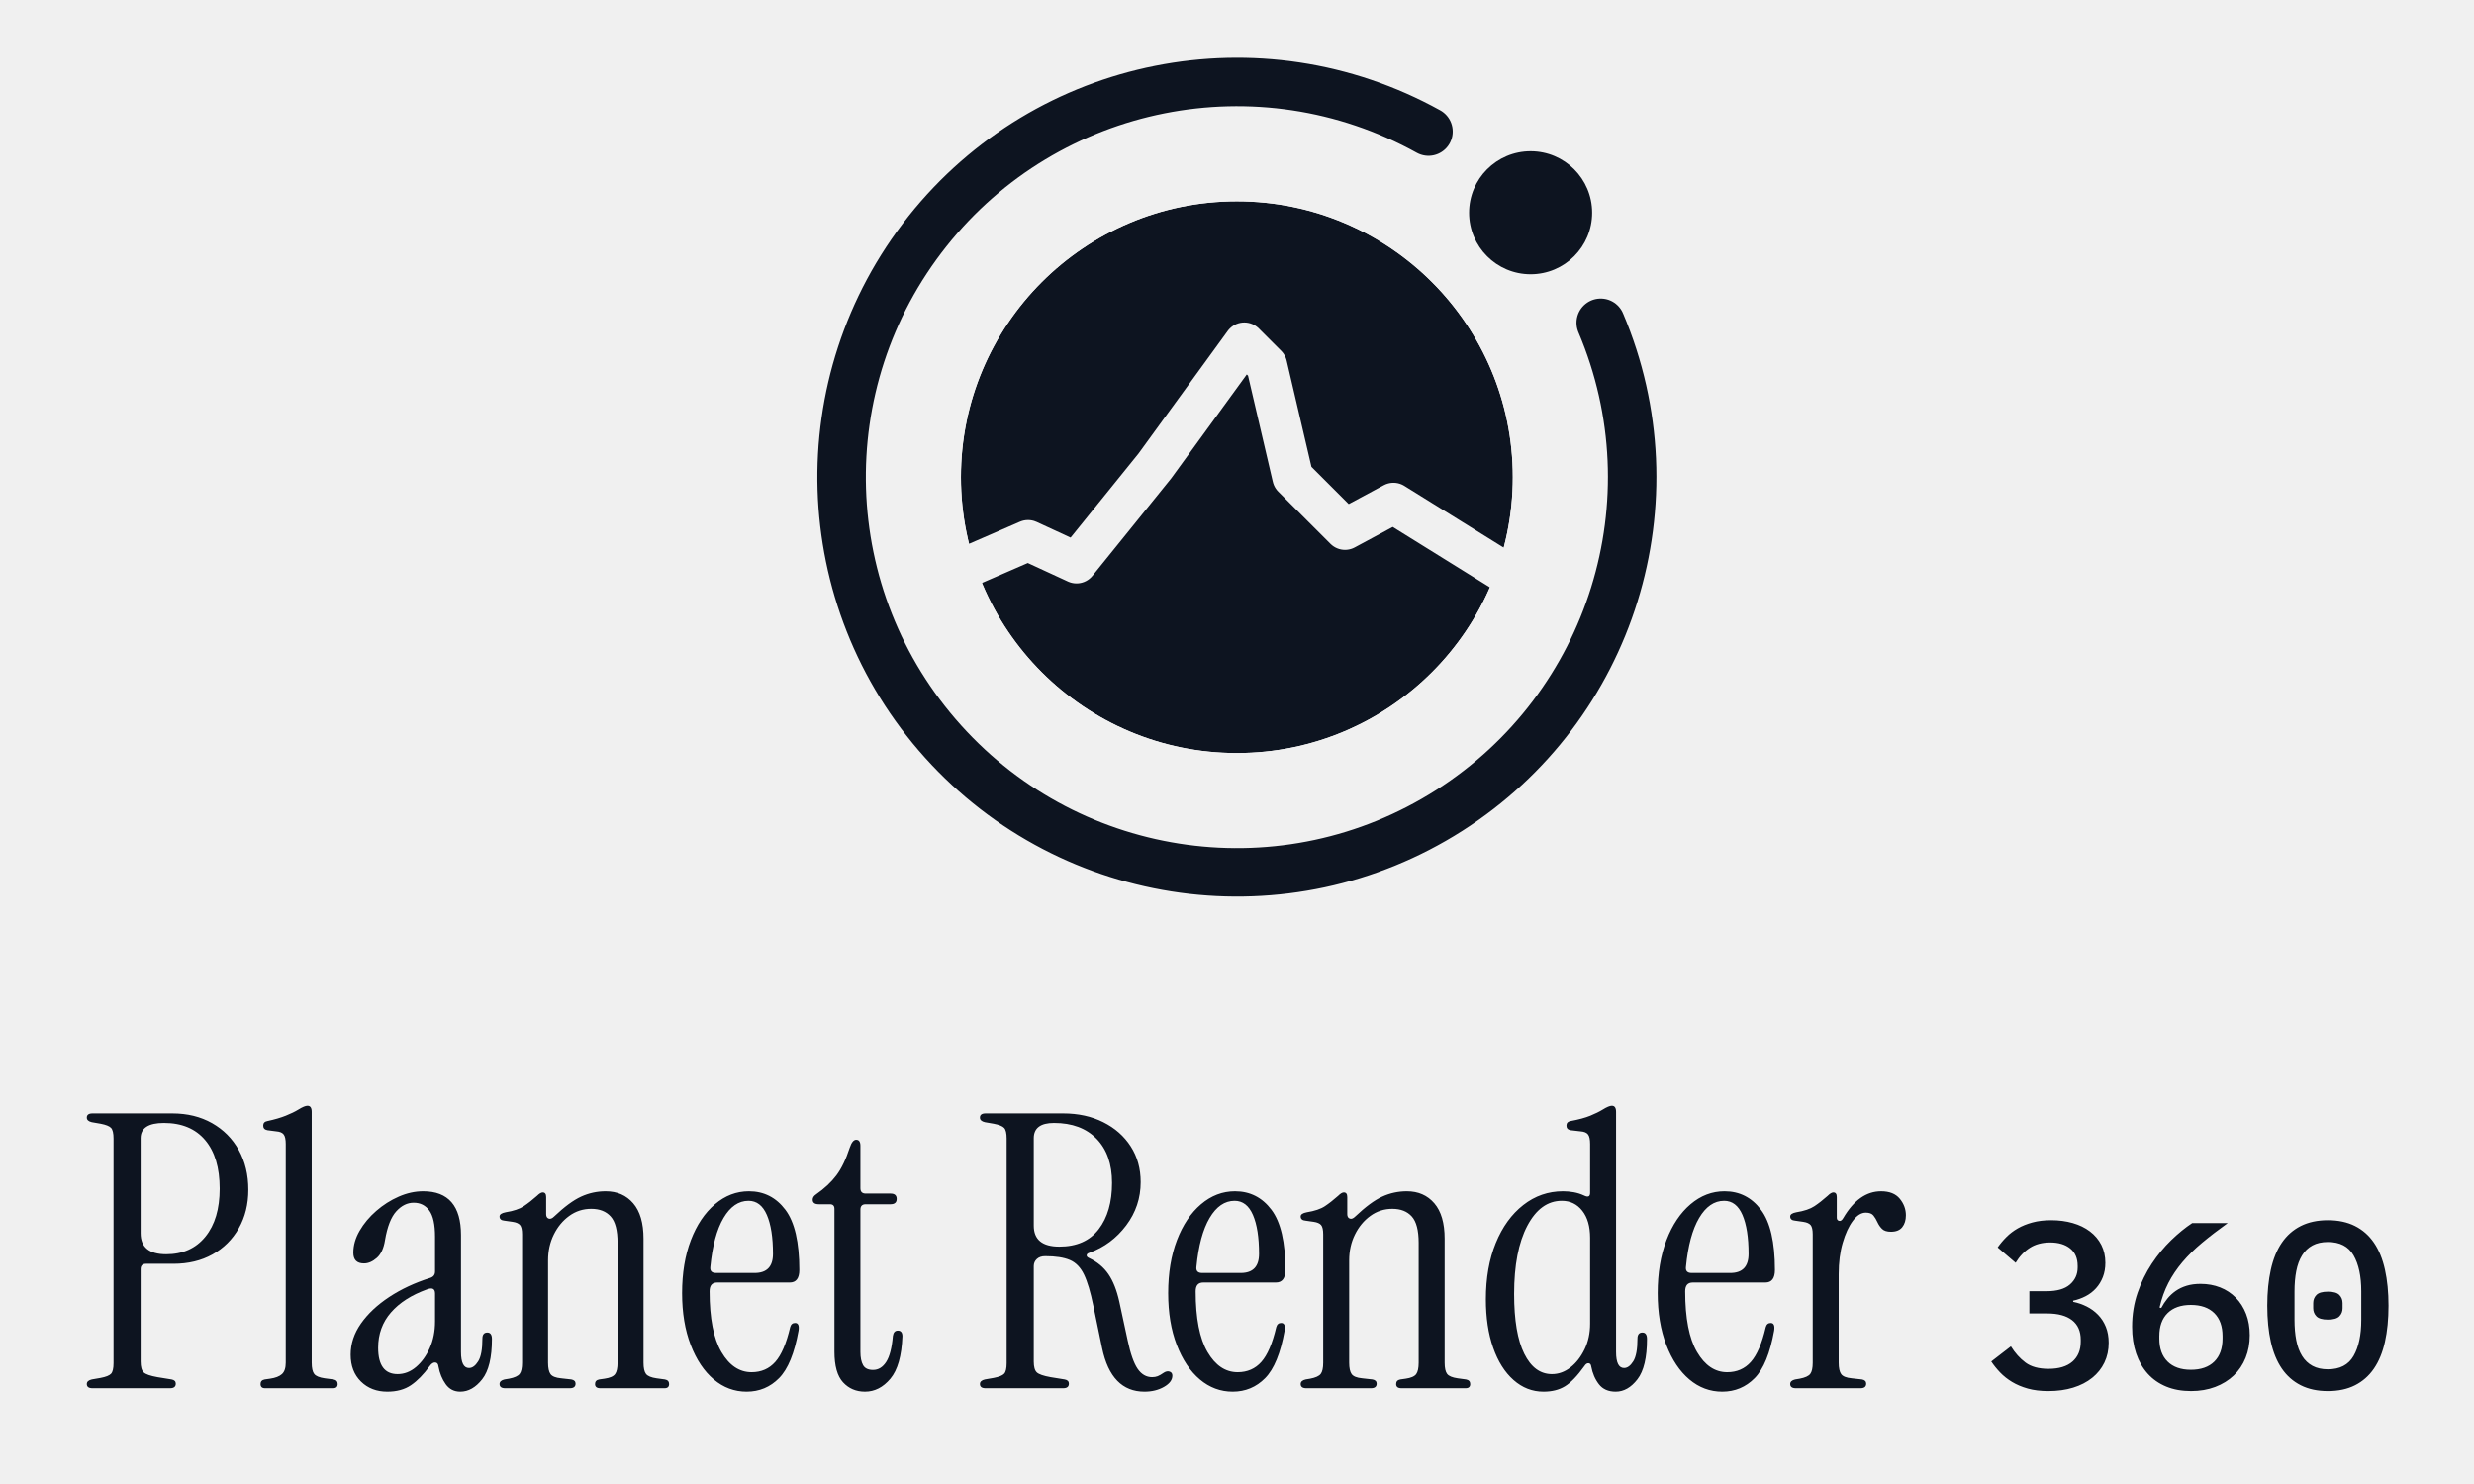
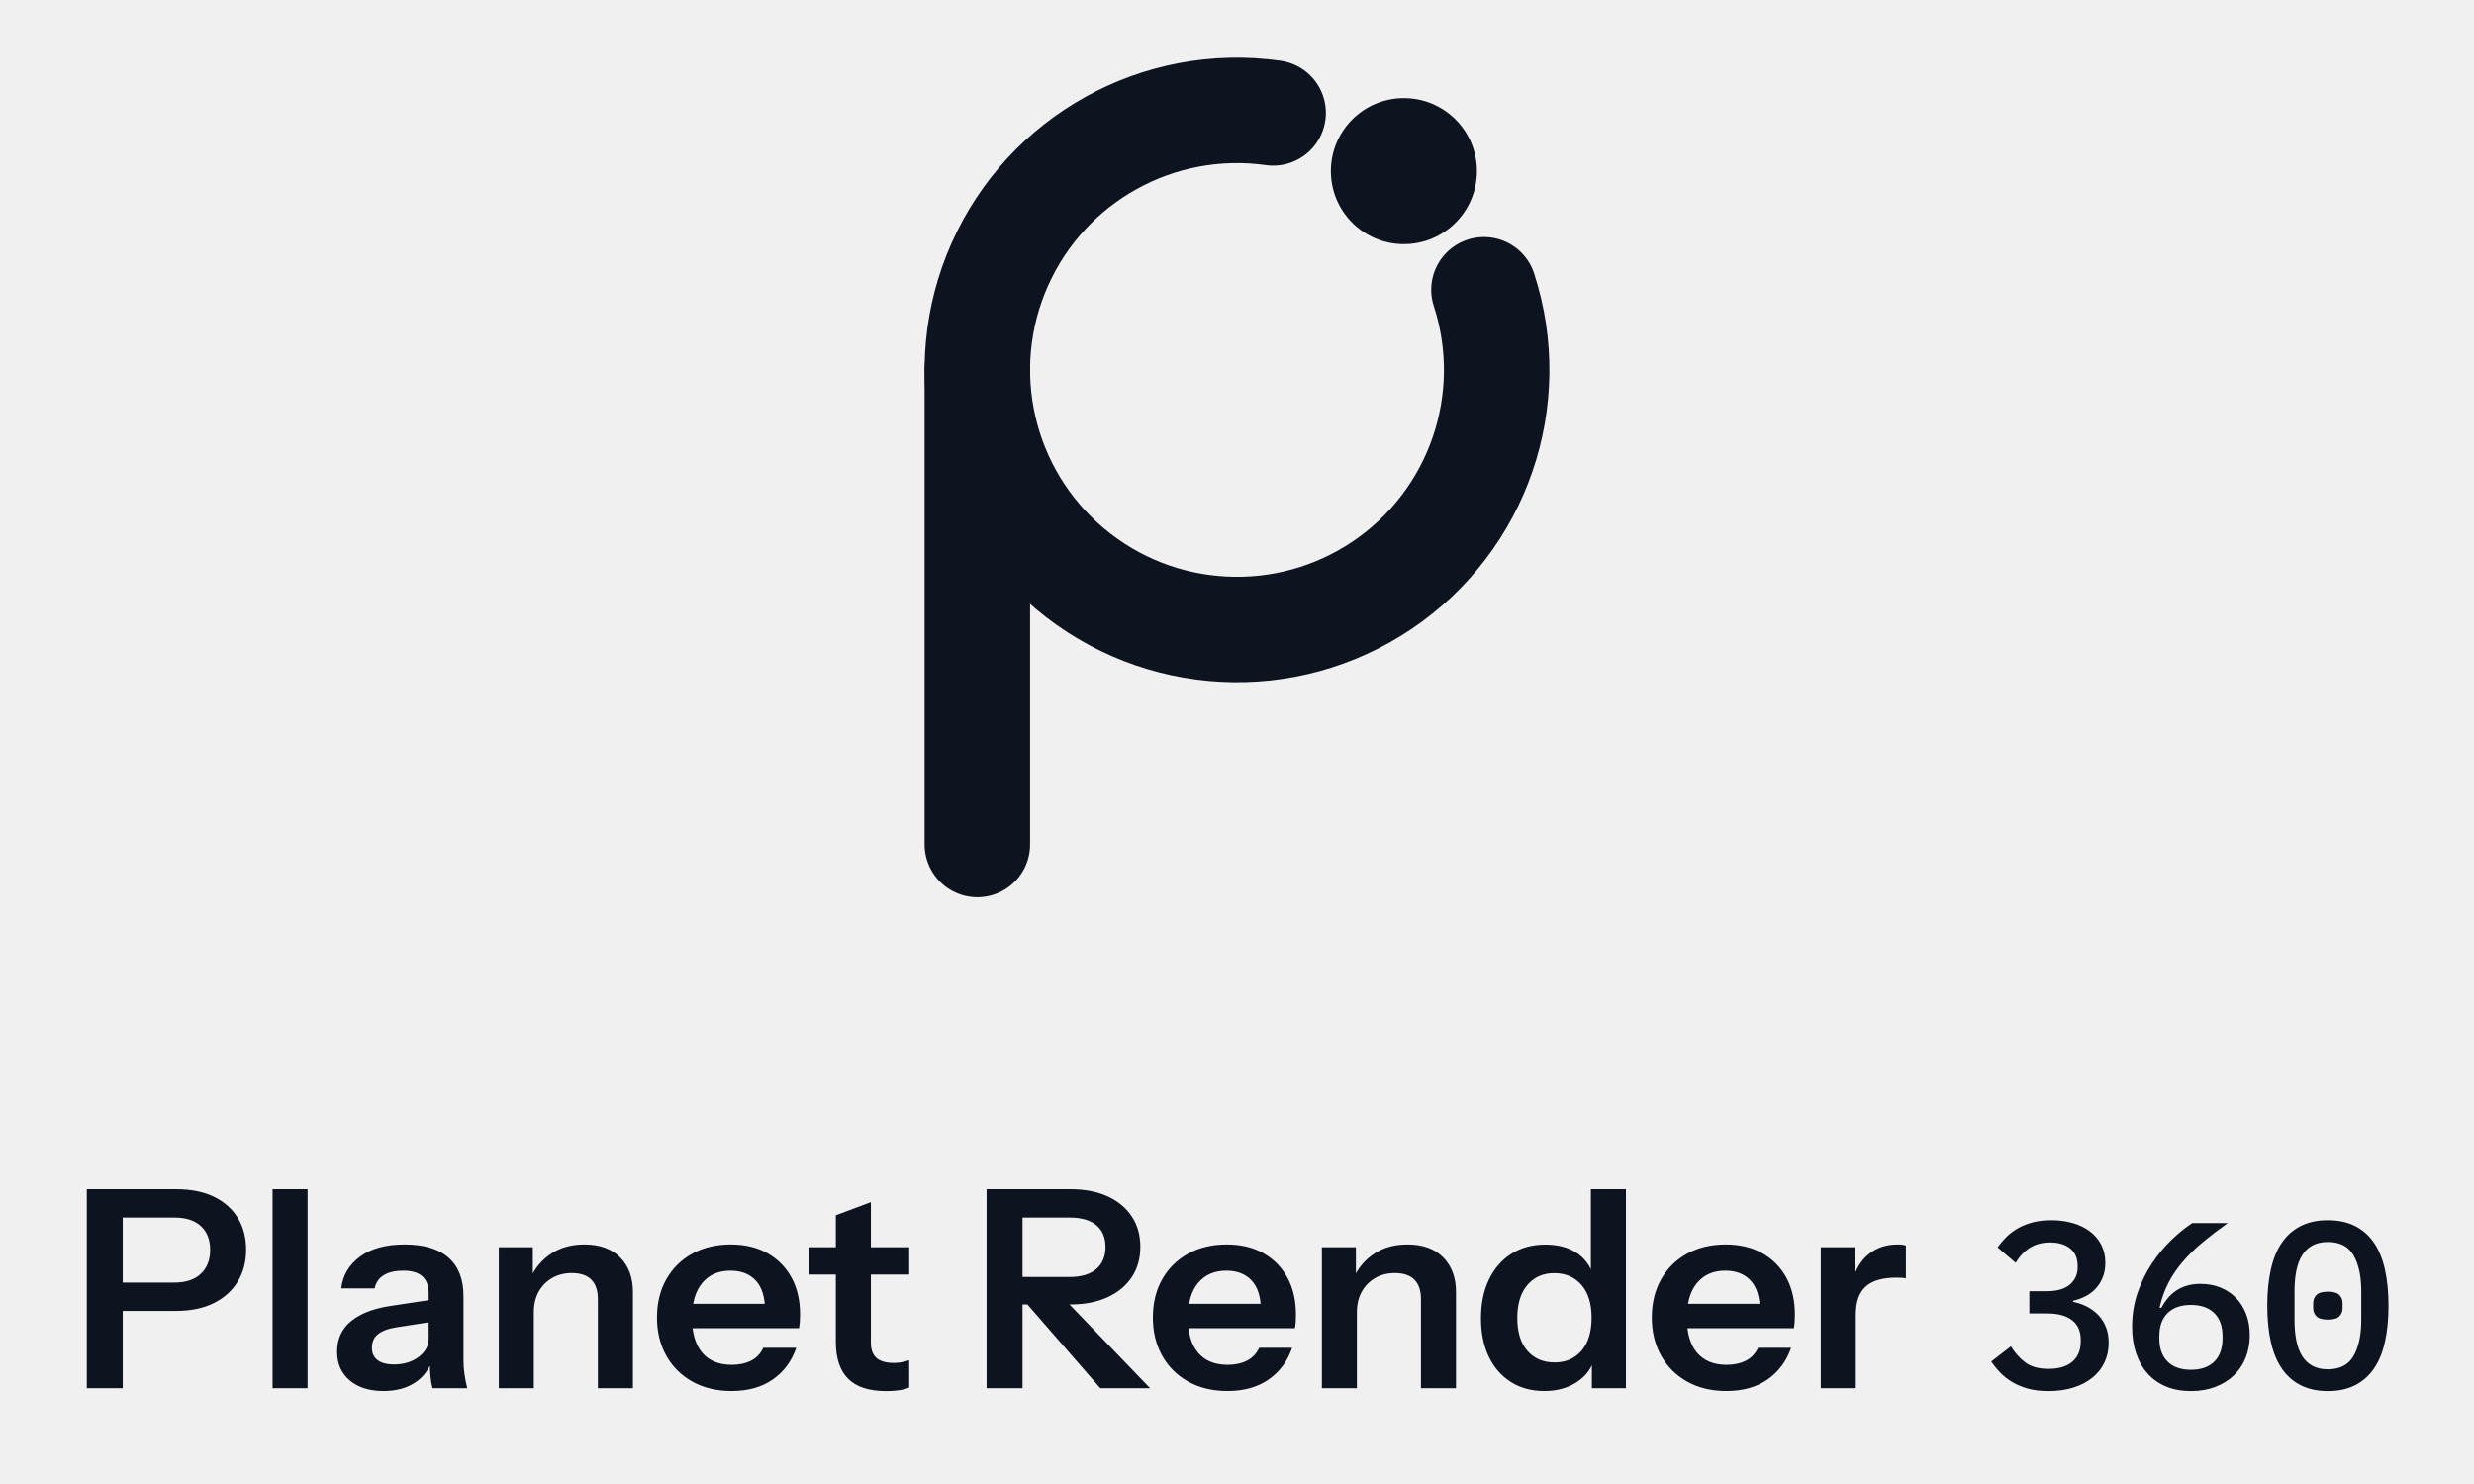
<svg xmlns="http://www.w3.org/2000/svg" viewBox="0 0 622 373" width="622" height="373" role="img" aria-label="Planet Render 360">
-   <g transform="translate(190.9664 0) scale(0.46875)">
-     <defs>
-       <mask id="sk">
-         <circle cx="256" cy="256" r="148" fill="#fff" />
-         <path d="M98 310 L144 290 L170 302 L212 250 L260 184 L272 196 L286 256 L314 284 L340 270 L414 316" fill="none" stroke="#000" stroke-width="22" stroke-linejoin="round" stroke-linecap="round" />
-       </mask>
-     </defs>
-     <path d="M451.15 173.17 A212 212 0 1 1 358.78 70.58" fill="none" stroke="#0d1420" stroke-width="26" stroke-linecap="round" />
-     <circle cx="413.55" cy="114.14" r="33" fill="#0d1420" />
-     <circle cx="256" cy="256" r="148" fill="#0d1420" mask="url(#sk)" />
+   <g transform="translate(180.44 -11) scale(0.51)">
+     <path d="M377.74 164.45 A128 128 0 1 1 273.81 77.25" fill="none" stroke="#0d1420" stroke-width="52" stroke-linecap="round" />
+     <path d="M128 204 L128 438" fill="none" stroke="#0d1420" stroke-width="52" stroke-linecap="round" />
+     <circle cx="338.28" cy="105.95" r="36" fill="#0d1420" />
  </g>
-   <path d="M23.264 349.12Q21.824 349.12 21.824 348.064Q21.824 347.2 23.072 346.912L25.28 346.528Q27.296 346.144 27.92 345.472Q28.544 344.8 28.544 342.784V286.336Q28.544 284.32 27.92 283.648Q27.296 282.976 25.28 282.592L23.072 282.208Q21.824 281.92 21.824 281.056Q21.824 280.0 23.264 280.0H43.328Q48.992 280.0 53.312 282.448Q57.632 284.896 60.032 289.216Q62.432 293.536 62.432 299.2Q62.432 304.672 60.032 308.896Q57.632 313.12 53.408 315.472Q49.184 317.824 43.616 317.824H36.704Q35.36 317.824 35.36 319.168V342.4Q35.36 344.416 36.128 345.136Q36.896 345.856 39.584 346.336L43.136 346.912Q44.192 347.104 44.192 347.968Q44.192 349.12 42.752 349.12ZM35.36 310.144Q35.36 315.424 41.792 315.424Q48.032 315.424 51.632 311.008Q55.232 306.592 55.232 298.912Q55.232 291.04 51.584 286.72Q47.936 282.4 41.216 282.4Q35.36 282.4 35.36 286.24Z M66.656 349.12Q65.504 349.12 65.504 348.064Q65.504 347.104 66.56 346.912L67.904 346.72Q69.92 346.432 70.88 345.568Q71.84 344.704 71.84 342.688V287.68Q71.84 285.952 71.312 285.28Q70.784 284.608 69.44 284.512L67.232 284.224Q66.176 284.032 66.176 283.072Q66.176 282.112 67.232 281.92Q69.92 281.344 71.84 280.576Q73.76 279.808 75.008 279.04Q76.544 278.08 77.312 278.08Q78.368 278.08 78.368 279.616V342.688Q78.368 344.704 78.992 345.52Q79.616 346.336 81.632 346.624L83.84 346.912Q84.896 347.104 84.896 348.064Q84.896 349.12 83.744 349.12Z M97.376 349.984Q93.344 349.984 90.752 347.44Q88.16 344.896 88.16 340.672Q88.16 336.544 90.752 332.848Q93.344 329.152 97.856 326.176Q102.368 323.2 108.128 321.376Q109.376 320.992 109.376 319.744V311.008Q109.376 306.4 107.936 304.432Q106.496 302.464 104.0 302.464Q101.6 302.464 99.632 304.624Q97.664 306.784 96.8 311.872Q96.32 314.944 94.736 316.336Q93.152 317.728 91.52 317.728Q88.832 317.728 88.832 315.04Q88.832 312.256 90.416 309.52Q92.0 306.784 94.592 304.528Q97.184 302.272 100.256 300.928Q103.328 299.584 106.4 299.584Q115.904 299.584 115.904 310.624V340.0Q115.904 344.032 117.92 344.032Q119.168 344.032 120.224 342.352Q121.28 340.672 121.28 336.64Q121.28 335.104 122.528 335.104Q123.68 335.104 123.68 336.736Q123.68 343.744 121.232 346.864Q118.784 349.984 115.712 349.984Q113.408 349.984 112.064 348.112Q110.72 346.24 110.24 343.648Q110.144 342.688 109.424 342.64Q108.704 342.592 108.032 343.552Q105.728 346.72 103.328 348.352Q100.928 349.984 97.376 349.984ZM99.968 345.568Q102.464 345.568 104.576 343.792Q106.688 342.016 108.032 339.04Q109.376 336.064 109.376 332.32V325.312Q109.376 323.488 107.36 324.256Q101.504 326.368 98.288 330.064Q95.072 333.76 95.072 338.944Q95.072 345.568 99.968 345.568Z M127.04 349.12Q125.6 349.12 125.6 348.064Q125.6 347.2 126.848 346.912L128.0 346.72Q130.016 346.336 130.64 345.52Q131.264 344.704 131.264 342.688V310.432Q131.264 308.704 130.736 308.08Q130.208 307.456 128.864 307.264L126.848 306.976Q125.6 306.88 125.6 305.92Q125.6 305.152 127.136 304.864Q130.112 304.384 131.696 303.328Q133.28 302.272 135.008 300.736Q135.872 299.872 136.448 299.872Q137.312 299.872 137.312 301.024V305.344Q137.312 306.208 137.936 306.448Q138.56 306.688 139.328 305.92Q143.168 302.272 146.096 300.928Q149.024 299.584 152.288 299.584Q156.608 299.584 159.2 302.608Q161.792 305.632 161.792 311.488V342.688Q161.792 344.704 162.416 345.52Q163.04 346.336 165.056 346.624L167.168 346.912Q168.224 347.104 168.224 348.064Q168.224 349.12 167.072 349.12H150.944Q149.6 349.12 149.6 348.064Q149.6 347.104 150.656 346.912L152.0 346.72Q154.016 346.432 154.64 345.568Q155.264 344.704 155.264 342.688V312.544Q155.264 307.84 153.536 305.92Q151.808 304.0 148.64 304.0Q145.568 304.0 143.12 305.776Q140.672 307.552 139.232 310.48Q137.792 313.408 137.792 316.96V342.688Q137.792 344.704 138.416 345.568Q139.04 346.432 141.056 346.624L143.648 346.912Q144.704 347.104 144.704 347.968Q144.704 349.12 143.264 349.12Z M187.712 349.984Q183.104 349.984 179.456 346.912Q175.808 343.84 173.648 338.224Q171.488 332.608 171.488 325.216Q171.488 317.632 173.696 311.872Q175.904 306.112 179.744 302.848Q183.584 299.584 188.288 299.584Q193.952 299.584 197.456 304.24Q200.96 308.896 200.96 319.36Q200.96 322.528 198.56 322.528H180.32Q178.4 322.528 178.4 324.736Q178.4 334.912 181.376 340.0Q184.352 345.088 188.96 345.088Q192.608 345.088 194.912 342.496Q197.216 339.904 198.656 333.76Q198.944 332.704 199.904 332.704Q201.056 332.704 200.768 334.624Q199.232 343.168 195.872 346.576Q192.512 349.984 187.712 349.984ZM180.032 320.128H189.728Q194.336 320.128 194.336 315.328Q194.336 309.088 192.8 305.536Q191.264 301.984 188.192 301.984Q184.448 301.984 181.904 306.304Q179.36 310.624 178.592 318.592Q178.4 320.128 180.032 320.128Z M217.472 349.984Q214.112 349.984 211.952 347.632Q209.792 345.28 209.792 339.904V304.0Q209.792 302.848 208.64 302.848H205.856Q204.32 302.848 204.32 301.696Q204.32 300.928 205.184 300.352Q208.352 298.144 210.272 295.6Q212.192 293.056 213.632 288.64Q214.304 286.624 215.264 286.624Q216.32 286.624 216.32 288.16V298.816Q216.32 300.16 217.664 300.16H223.904Q225.44 300.16 225.44 301.504Q225.44 302.848 223.904 302.848H217.664Q216.32 302.848 216.32 304.192V340.0Q216.32 342.112 216.992 343.312Q217.664 344.512 219.488 344.512Q221.504 344.512 222.8 342.496Q224.096 340.48 224.48 335.968Q224.672 334.624 225.728 334.624Q226.88 334.624 226.88 336.064Q226.592 343.456 223.856 346.72Q221.12 349.984 217.472 349.984Z  M287.744 349.984Q279.392 349.984 277.088 339.04L274.88 328.384Q273.824 323.2 272.528 320.512Q271.232 317.824 268.976 316.864Q266.72 315.904 262.784 315.904Q261.44 315.904 260.672 316.624Q259.904 317.344 259.904 318.4V342.4Q259.904 344.416 260.672 345.136Q261.44 345.856 264.128 346.336L267.68 346.912Q268.736 347.104 268.736 347.968Q268.736 349.12 267.296 349.12H247.808Q246.368 349.12 246.368 348.064Q246.368 347.2 247.616 346.912L249.824 346.528Q251.84 346.144 252.464 345.472Q253.088 344.8 253.088 342.784V286.336Q253.088 284.32 252.464 283.648Q251.84 282.976 249.824 282.592L247.616 282.208Q246.368 281.92 246.368 281.056Q246.368 280.0 247.808 280.0H267.296Q272.96 280.0 277.376 282.208Q281.792 284.416 284.288 288.304Q286.784 292.192 286.784 297.28Q286.784 303.328 283.136 308.176Q279.488 313.024 273.92 315.04Q273.248 315.232 273.2 315.664Q273.152 316.096 273.824 316.384Q276.896 317.824 278.672 320.416Q280.448 323.008 281.408 327.328L283.52 337.12Q284.576 342.112 286.016 344.224Q287.456 346.336 289.664 346.336Q290.432 346.336 291.056 346.096Q291.68 345.856 292.64 345.184Q293.408 344.704 294.08 344.944Q294.752 345.184 294.752 345.952Q294.752 347.584 292.64 348.784Q290.528 349.984 287.744 349.984ZM266.336 313.504Q272.864 313.504 276.224 309.136Q279.584 304.768 279.584 297.472Q279.584 290.368 275.696 286.384Q271.808 282.4 264.992 282.4Q259.904 282.4 259.904 286.24V308.224Q259.904 313.504 266.336 313.504Z M309.92 349.984Q305.312 349.984 301.664 346.912Q298.016 343.84 295.856 338.224Q293.696 332.608 293.696 325.216Q293.696 317.632 295.904 311.872Q298.112 306.112 301.952 302.848Q305.792 299.584 310.496 299.584Q316.16 299.584 319.664 304.24Q323.168 308.896 323.168 319.36Q323.168 322.528 320.768 322.528H302.528Q300.608 322.528 300.608 324.736Q300.608 334.912 303.584 340.0Q306.56 345.088 311.168 345.088Q314.816 345.088 317.12 342.496Q319.424 339.904 320.864 333.76Q321.152 332.704 322.112 332.704Q323.264 332.704 322.976 334.624Q321.44 343.168 318.08 346.576Q314.72 349.984 309.92 349.984ZM302.24 320.128H311.936Q316.544 320.128 316.544 315.328Q316.544 309.088 315.008 305.536Q313.472 301.984 310.4 301.984Q306.656 301.984 304.112 306.304Q301.568 310.624 300.8 318.592Q300.608 320.128 302.24 320.128Z M328.448 349.12Q327.008 349.12 327.008 348.064Q327.008 347.2 328.256 346.912L329.408 346.72Q331.424 346.336 332.048 345.52Q332.672 344.704 332.672 342.688V310.432Q332.672 308.704 332.144 308.08Q331.616 307.456 330.272 307.264L328.256 306.976Q327.008 306.88 327.008 305.92Q327.008 305.152 328.544 304.864Q331.52 304.384 333.104 303.328Q334.688 302.272 336.416 300.736Q337.28 299.872 337.856 299.872Q338.72 299.872 338.72 301.024V305.344Q338.72 306.208 339.344 306.448Q339.968 306.688 340.736 305.92Q344.576 302.272 347.504 300.928Q350.432 299.584 353.696 299.584Q358.016 299.584 360.608 302.608Q363.2 305.632 363.2 311.488V342.688Q363.2 344.704 363.824 345.52Q364.448 346.336 366.464 346.624L368.576 346.912Q369.632 347.104 369.632 348.064Q369.632 349.12 368.48 349.12H352.352Q351.008 349.12 351.008 348.064Q351.008 347.104 352.064 346.912L353.408 346.72Q355.424 346.432 356.048 345.568Q356.672 344.704 356.672 342.688V312.544Q356.672 307.84 354.944 305.92Q353.216 304.0 350.048 304.0Q346.976 304.0 344.528 305.776Q342.08 307.552 340.64 310.48Q339.2 313.408 339.2 316.96V342.688Q339.2 344.704 339.824 345.568Q340.448 346.432 342.464 346.624L345.056 346.912Q346.112 347.104 346.112 347.968Q346.112 349.12 344.672 349.12Z M388.064 349.984Q383.84 349.984 380.528 347.056Q377.216 344.128 375.392 338.896Q373.568 333.664 373.568 326.752Q373.568 318.688 376.064 312.592Q378.56 306.496 382.976 303.04Q387.392 299.584 392.96 299.584Q394.304 299.584 395.648 299.824Q396.992 300.064 398.24 300.64Q399.776 301.408 399.776 299.968V287.68Q399.776 285.952 399.248 285.28Q398.72 284.608 397.376 284.512L394.88 284.224Q393.824 284.032 393.824 283.072Q393.824 282.112 394.88 281.92Q397.952 281.344 399.824 280.576Q401.696 279.808 402.944 279.04Q404.48 278.08 405.248 278.08Q406.304 278.08 406.304 279.616V340.0Q406.304 344.032 408.32 344.032Q409.568 344.032 410.624 342.352Q411.68 340.672 411.68 336.64Q411.68 335.104 412.928 335.104Q414.08 335.104 414.08 336.736Q414.08 343.744 411.68 346.864Q409.28 349.984 406.208 349.984Q403.424 349.984 401.984 348.112Q400.544 346.24 400.064 343.648Q399.968 342.88 399.392 342.832Q398.816 342.784 398.336 343.552Q395.648 347.296 393.44 348.64Q391.232 349.984 388.064 349.984ZM390.176 345.568Q392.672 345.568 394.832 343.888Q396.992 342.208 398.384 339.328Q399.776 336.448 399.776 332.896V311.296Q399.776 306.976 397.808 304.48Q395.84 301.984 392.672 301.984Q387.296 301.984 383.984 308.272Q380.672 314.56 380.672 325.408Q380.672 335.296 383.216 340.432Q385.76 345.568 390.176 345.568Z M432.992 349.984Q428.384 349.984 424.736 346.912Q421.088 343.84 418.928 338.224Q416.768 332.608 416.768 325.216Q416.768 317.632 418.976 311.872Q421.184 306.112 425.024 302.848Q428.864 299.584 433.568 299.584Q439.232 299.584 442.736 304.24Q446.24 308.896 446.24 319.36Q446.24 322.528 443.84 322.528H425.6Q423.68 322.528 423.68 324.736Q423.68 334.912 426.656 340.0Q429.632 345.088 434.24 345.088Q437.888 345.088 440.192 342.496Q442.496 339.904 443.936 333.76Q444.224 332.704 445.184 332.704Q446.336 332.704 446.048 334.624Q444.512 343.168 441.152 346.576Q437.792 349.984 432.992 349.984ZM425.312 320.128H435.008Q439.616 320.128 439.616 315.328Q439.616 309.088 438.08 305.536Q436.544 301.984 433.472 301.984Q429.728 301.984 427.184 306.304Q424.64 310.624 423.872 318.592Q423.68 320.128 425.312 320.128Z M463.424 306.304Q467.36 299.584 472.928 299.584Q476.096 299.584 477.632 301.456Q479.168 303.328 479.168 305.632Q479.168 307.456 478.256 308.608Q477.344 309.76 475.424 309.76Q473.888 309.76 473.168 309.04Q472.448 308.32 472.016 307.36Q471.584 306.4 471.008 305.68Q470.432 304.96 469.088 304.96Q467.36 304.96 465.824 307.024Q464.288 309.088 463.28 312.544Q462.272 316.0 462.272 320.416V342.688Q462.272 344.704 462.896 345.568Q463.52 346.432 465.536 346.624L468.128 346.912Q469.184 347.104 469.184 347.968Q469.184 349.12 467.744 349.12H451.52Q450.08 349.12 450.08 348.064Q450.08 347.2 451.328 346.912L452.48 346.72Q454.496 346.336 455.12 345.52Q455.744 344.704 455.744 342.688V310.432Q455.744 308.704 455.216 308.08Q454.688 307.456 453.344 307.264L451.328 306.976Q450.08 306.88 450.08 305.92Q450.08 305.152 451.616 304.864Q454.592 304.384 456.176 303.328Q457.76 302.272 459.488 300.736Q460.352 299.872 460.928 299.872Q461.792 299.872 461.792 301.024V306.208Q461.792 306.88 462.368 307.024Q462.944 307.168 463.424 306.304Z" fill="#0d1420" />
+   <path d="M21.82 349.12V299.06H44.31Q49.8 299.06 53.72 300.93Q57.63 302.81 59.75 306.22Q61.88 309.63 61.88 314.26Q61.88 318.9 59.73 322.36Q57.59 325.83 53.67 327.75Q49.75 329.67 44.31 329.67H28.87V322.54H43.87Q48.18 322.54 50.51 320.32Q52.84 318.11 52.84 314.31Q52.84 310.51 50.52 308.35Q48.2 306.19 43.87 306.19H30.86V349.12ZM68.53 349.12V299.06H77.33V349.12ZM108.74 349.12Q108.37 347.71 108.22 346.04Q108.07 344.37 108.07 342.05H107.77V325.22Q107.77 322.44 106.2 320.99Q104.64 319.55 101.42 319.55Q98.31 319.55 96.47 320.69Q94.63 321.84 94.21 324H85.79Q86.37 319.08 90.52 316.02Q94.67 312.96 101.72 312.96Q109.02 312.96 112.77 316.28Q116.53 319.59 116.53 325.94V342.05Q116.53 343.72 116.76 345.45Q116.99 347.17 117.48 349.12ZM96.43 349.82Q91.08 349.82 87.92 347.14Q84.75 344.46 84.75 339.94Q84.75 335.1 88.3 332.22Q91.84 329.35 98.33 328.4L109.37 326.73V332.29L99.77 333.78Q96.62 334.26 95.07 335.49Q93.51 336.72 93.51 338.94Q93.51 341.01 94.96 342.07Q96.41 343.14 99.01 343.14Q102.74 343.14 105.25 341.25Q107.77 339.36 107.77 336.65L108.72 342Q107.33 345.83 104.16 347.82Q101 349.82 96.43 349.82ZM125.41 349.12V313.66H133.96V322H134.21V349.12ZM150.32 349.12V326.73Q150.32 323.44 148.65 321.79Q146.98 320.15 143.76 320.15Q140.98 320.15 138.81 321.4Q136.65 322.65 135.43 324.85Q134.21 327.05 134.21 330.02L133.31 321.52Q135.07 317.6 138.56 315.28Q142.05 312.96 146.91 312.96Q152.71 312.96 155.92 316.22Q159.13 319.48 159.13 324.9V349.12ZM183.93 349.82Q178.3 349.82 174.08 347.46Q169.86 345.11 167.52 340.94Q165.18 336.77 165.18 331.34Q165.18 325.87 167.51 321.74Q169.84 317.6 174.03 315.28Q178.23 312.96 183.74 312.96Q189.05 312.96 192.96 315.16Q196.86 317.37 199.01 321.31Q201.15 325.25 201.15 330.58Q201.15 331.55 201.09 332.39Q201.03 333.22 200.9 334.03H170.65V327.89H194.15L192.34 329.58Q192.34 324.57 190.04 322.06Q187.73 319.55 183.65 319.55Q179.15 319.55 176.57 322.62Q173.99 325.69 173.99 331.46Q173.99 337.18 176.57 340.21Q179.15 343.23 183.98 343.23Q186.78 343.23 188.84 342.18Q190.91 341.12 191.9 338.94H200.2Q198.46 344 194.3 346.91Q190.14 349.82 183.93 349.82ZM222.84 349.84Q216.33 349.84 213.24 346.74Q210.14 343.65 210.14 337.46V305.62L218.95 302.32V337.67Q218.95 340.24 220.34 341.49Q221.73 342.75 224.75 342.75Q225.9 342.75 226.84 342.55Q227.78 342.35 228.59 342.07V348.93Q227.76 349.35 226.24 349.6Q224.72 349.84 222.84 349.84ZM203.31 320.52V313.66H228.59V320.52ZM248.04 349.12V299.06H269.13Q274.53 299.06 278.47 300.86Q282.41 302.67 284.56 305.93Q286.7 309.18 286.7 313.57Q286.7 317.9 284.56 321.16Q282.41 324.41 278.47 326.23Q274.53 328.05 269.13 328.05H255.09V321.14H268.88Q273.28 321.14 275.61 319.15Q277.94 317.16 277.94 313.61Q277.94 310.04 275.64 308.12Q273.35 306.19 268.88 306.19H257.08V349.12ZM276.64 349.12 254.37 323.51H264.52L289.16 349.12ZM308.6 349.82Q302.97 349.82 298.75 347.46Q294.53 345.11 292.19 340.94Q289.85 336.77 289.85 331.34Q289.85 325.87 292.18 321.74Q294.51 317.6 298.71 315.28Q302.9 312.96 308.42 312.96Q313.72 312.96 317.63 315.16Q321.54 317.37 323.68 321.31Q325.82 325.25 325.82 330.58Q325.82 331.55 325.77 332.39Q325.71 333.22 325.57 334.03H295.32V327.89H318.82L317.02 329.58Q317.02 324.57 314.71 322.06Q312.4 319.55 308.32 319.55Q303.83 319.55 301.24 322.62Q298.66 325.69 298.66 331.46Q298.66 337.18 301.24 340.21Q303.83 343.23 308.65 343.23Q311.45 343.23 313.52 342.18Q315.58 341.12 316.58 338.94H324.87Q323.14 344 318.97 346.91Q314.81 349.82 308.6 349.82ZM332.34 349.12V313.66H340.89V322H341.14V349.12ZM357.25 349.12V326.73Q357.25 323.44 355.58 321.79Q353.92 320.15 350.69 320.15Q347.91 320.15 345.75 321.4Q343.58 322.65 342.36 324.85Q341.14 327.05 341.14 330.02L340.24 321.52Q342 317.6 345.49 315.28Q348.98 312.96 353.85 312.96Q359.64 312.96 362.85 316.22Q366.06 319.48 366.06 324.9V349.12ZM400.22 349.12V341.12L400.92 341.29Q400.02 345.18 396.55 347.5Q393.09 349.82 388.26 349.82Q383.42 349.82 379.84 347.54Q376.26 345.27 374.3 341.17Q372.34 337.07 372.34 331.53Q372.34 325.92 374.36 321.75Q376.37 317.58 380.01 315.28Q383.65 312.99 388.52 312.99Q393.57 312.99 396.82 315.37Q400.06 317.76 400.85 321.98L399.97 322.07V299.06H408.78V349.12ZM390.84 342.63Q395.08 342.63 397.62 339.68Q400.15 336.72 400.15 331.37Q400.15 326.06 397.58 323.11Q395.01 320.17 390.74 320.17Q386.57 320.17 384.02 323.14Q381.47 326.1 381.47 331.48Q381.47 336.81 384.02 339.72Q386.57 342.63 390.84 342.63ZM434.04 349.82Q428.41 349.82 424.19 347.46Q419.97 345.11 417.63 340.94Q415.29 336.77 415.29 331.34Q415.29 325.87 417.62 321.74Q419.95 317.6 424.14 315.28Q428.34 312.96 433.86 312.96Q439.16 312.96 443.07 315.16Q446.97 317.37 449.12 321.31Q451.26 325.25 451.26 330.58Q451.26 331.55 451.2 332.39Q451.15 333.22 451.01 334.03H420.76V327.89H444.26L442.45 329.58Q442.45 324.57 440.15 322.06Q437.84 319.55 433.76 319.55Q429.27 319.55 426.68 322.62Q424.1 325.69 424.1 331.46Q424.1 337.18 426.68 340.21Q429.27 343.23 434.09 343.23Q436.89 343.23 438.95 342.18Q441.02 341.12 442.01 338.94H450.31Q448.57 344 444.41 346.91Q440.25 349.82 434.04 349.82ZM457.77 349.12V313.66H466.33V322.23H466.58V349.12ZM466.58 330.62 465.68 322.21Q466.93 317.69 469.9 315.33Q472.86 312.96 477.08 312.96Q478.54 312.96 479.17 313.24V321.52Q478.82 321.38 478.19 321.34Q477.57 321.31 476.66 321.31Q471.57 321.31 469.07 323.54Q466.58 325.78 466.58 330.62Z" fill="#0d1420" />
  <path d="M514.498 324.717Q518.486 324.717 520.42 323.02Q522.355 321.324 522.355 318.765V318.348Q522.355 315.491 520.48 313.973Q518.605 312.456 515.45 312.456Q512.415 312.456 510.302 313.825Q508.189 315.194 506.76 317.574L502.237 313.706Q503.189 312.337 504.439 311.087Q505.689 309.837 507.296 308.914Q508.903 307.992 510.986 307.426Q513.069 306.861 515.688 306.861Q518.605 306.861 521.105 307.575Q523.604 308.289 525.45 309.688Q527.295 311.087 528.307 313.081Q529.318 315.075 529.318 317.574Q529.318 319.539 528.693 321.146Q528.068 322.753 526.967 323.973Q525.866 325.193 524.378 325.967Q522.89 326.74 521.224 327.098V327.395Q523.009 327.752 524.616 328.556Q526.223 329.359 527.473 330.639Q528.723 331.919 529.437 333.675Q530.152 335.43 530.152 337.692Q530.152 340.43 529.08 342.662Q528.009 344.894 526.015 346.501Q524.021 348.108 521.224 348.971Q518.426 349.834 514.974 349.834Q512.058 349.834 509.826 349.209Q507.594 348.584 505.868 347.543Q504.141 346.501 502.862 345.162Q501.582 343.823 500.63 342.394L505.57 338.585Q507.117 341.085 509.23 342.662Q511.343 344.239 515.034 344.239Q518.962 344.239 521.045 342.424Q523.128 340.609 523.128 337.395V336.918Q523.128 333.704 520.956 332.008Q518.783 330.312 514.676 330.312H510.212V324.717Z M550.865 349.834Q547.353 349.834 544.615 348.703Q541.877 347.572 539.972 345.46Q538.068 343.347 537.056 340.371Q536.044 337.395 536.044 333.645Q536.044 329.121 537.413 325.133Q538.782 321.146 540.984 317.812Q543.187 314.479 545.865 311.89Q548.543 309.301 551.162 307.575H560.09Q556.519 310.134 553.662 312.515Q550.805 314.896 548.692 317.396Q546.579 319.896 545.151 322.663Q543.722 325.431 542.948 328.824L543.365 328.943Q544.02 327.693 544.913 326.592Q545.805 325.491 546.996 324.657Q548.186 323.824 549.734 323.348Q551.281 322.872 553.245 322.872Q555.924 322.872 558.186 323.764Q560.447 324.657 562.114 326.354Q563.78 328.05 564.703 330.431Q565.626 332.812 565.626 335.788Q565.626 338.883 564.584 341.472Q563.542 344.061 561.608 345.906Q559.674 347.751 556.936 348.793Q554.198 349.834 550.865 349.834ZM550.805 344.477Q554.614 344.477 556.698 342.424Q558.781 340.371 558.781 336.621V336.026Q558.781 332.276 556.698 330.222Q554.614 328.169 550.805 328.169Q547.055 328.169 544.972 330.222Q542.889 332.276 542.889 336.026V336.621Q542.889 340.371 544.972 342.424Q547.055 344.477 550.805 344.477Z M585.267 349.834Q581.339 349.834 578.452 348.376Q575.565 346.918 573.691 344.18Q571.816 341.442 570.923 337.454Q570.03 333.466 570.03 328.348Q570.03 323.288 570.923 319.271Q571.816 315.253 573.691 312.515Q575.565 309.777 578.452 308.319Q581.339 306.861 585.267 306.861Q589.196 306.861 592.082 308.319Q594.969 309.777 596.844 312.515Q598.719 315.253 599.612 319.271Q600.504 323.288 600.504 328.348Q600.504 333.466 599.612 337.454Q598.719 341.442 596.844 344.18Q594.969 346.918 592.082 348.376Q589.196 349.834 585.267 349.834ZM585.267 344.358Q589.791 344.358 591.725 340.996Q593.66 337.633 593.66 331.919V324.776Q593.66 319.062 591.725 315.7Q589.791 312.337 585.267 312.337Q583.005 312.337 581.398 313.2Q579.791 314.063 578.78 315.7Q577.768 317.336 577.321 319.628Q576.875 321.919 576.875 324.776V331.919Q576.875 334.776 577.321 337.067Q577.768 339.359 578.78 340.996Q579.791 342.632 581.398 343.495Q583.005 344.358 585.267 344.358ZM585.267 331.859Q583.184 331.859 582.38 331.026Q581.577 330.193 581.577 329.002V327.693Q581.577 326.502 582.38 325.669Q583.184 324.836 585.267 324.836Q587.35 324.836 588.154 325.669Q588.957 326.502 588.957 327.693V329.002Q588.957 330.193 588.154 331.026Q587.35 331.859 585.267 331.859Z" fill="#0d1420" />
</svg>
